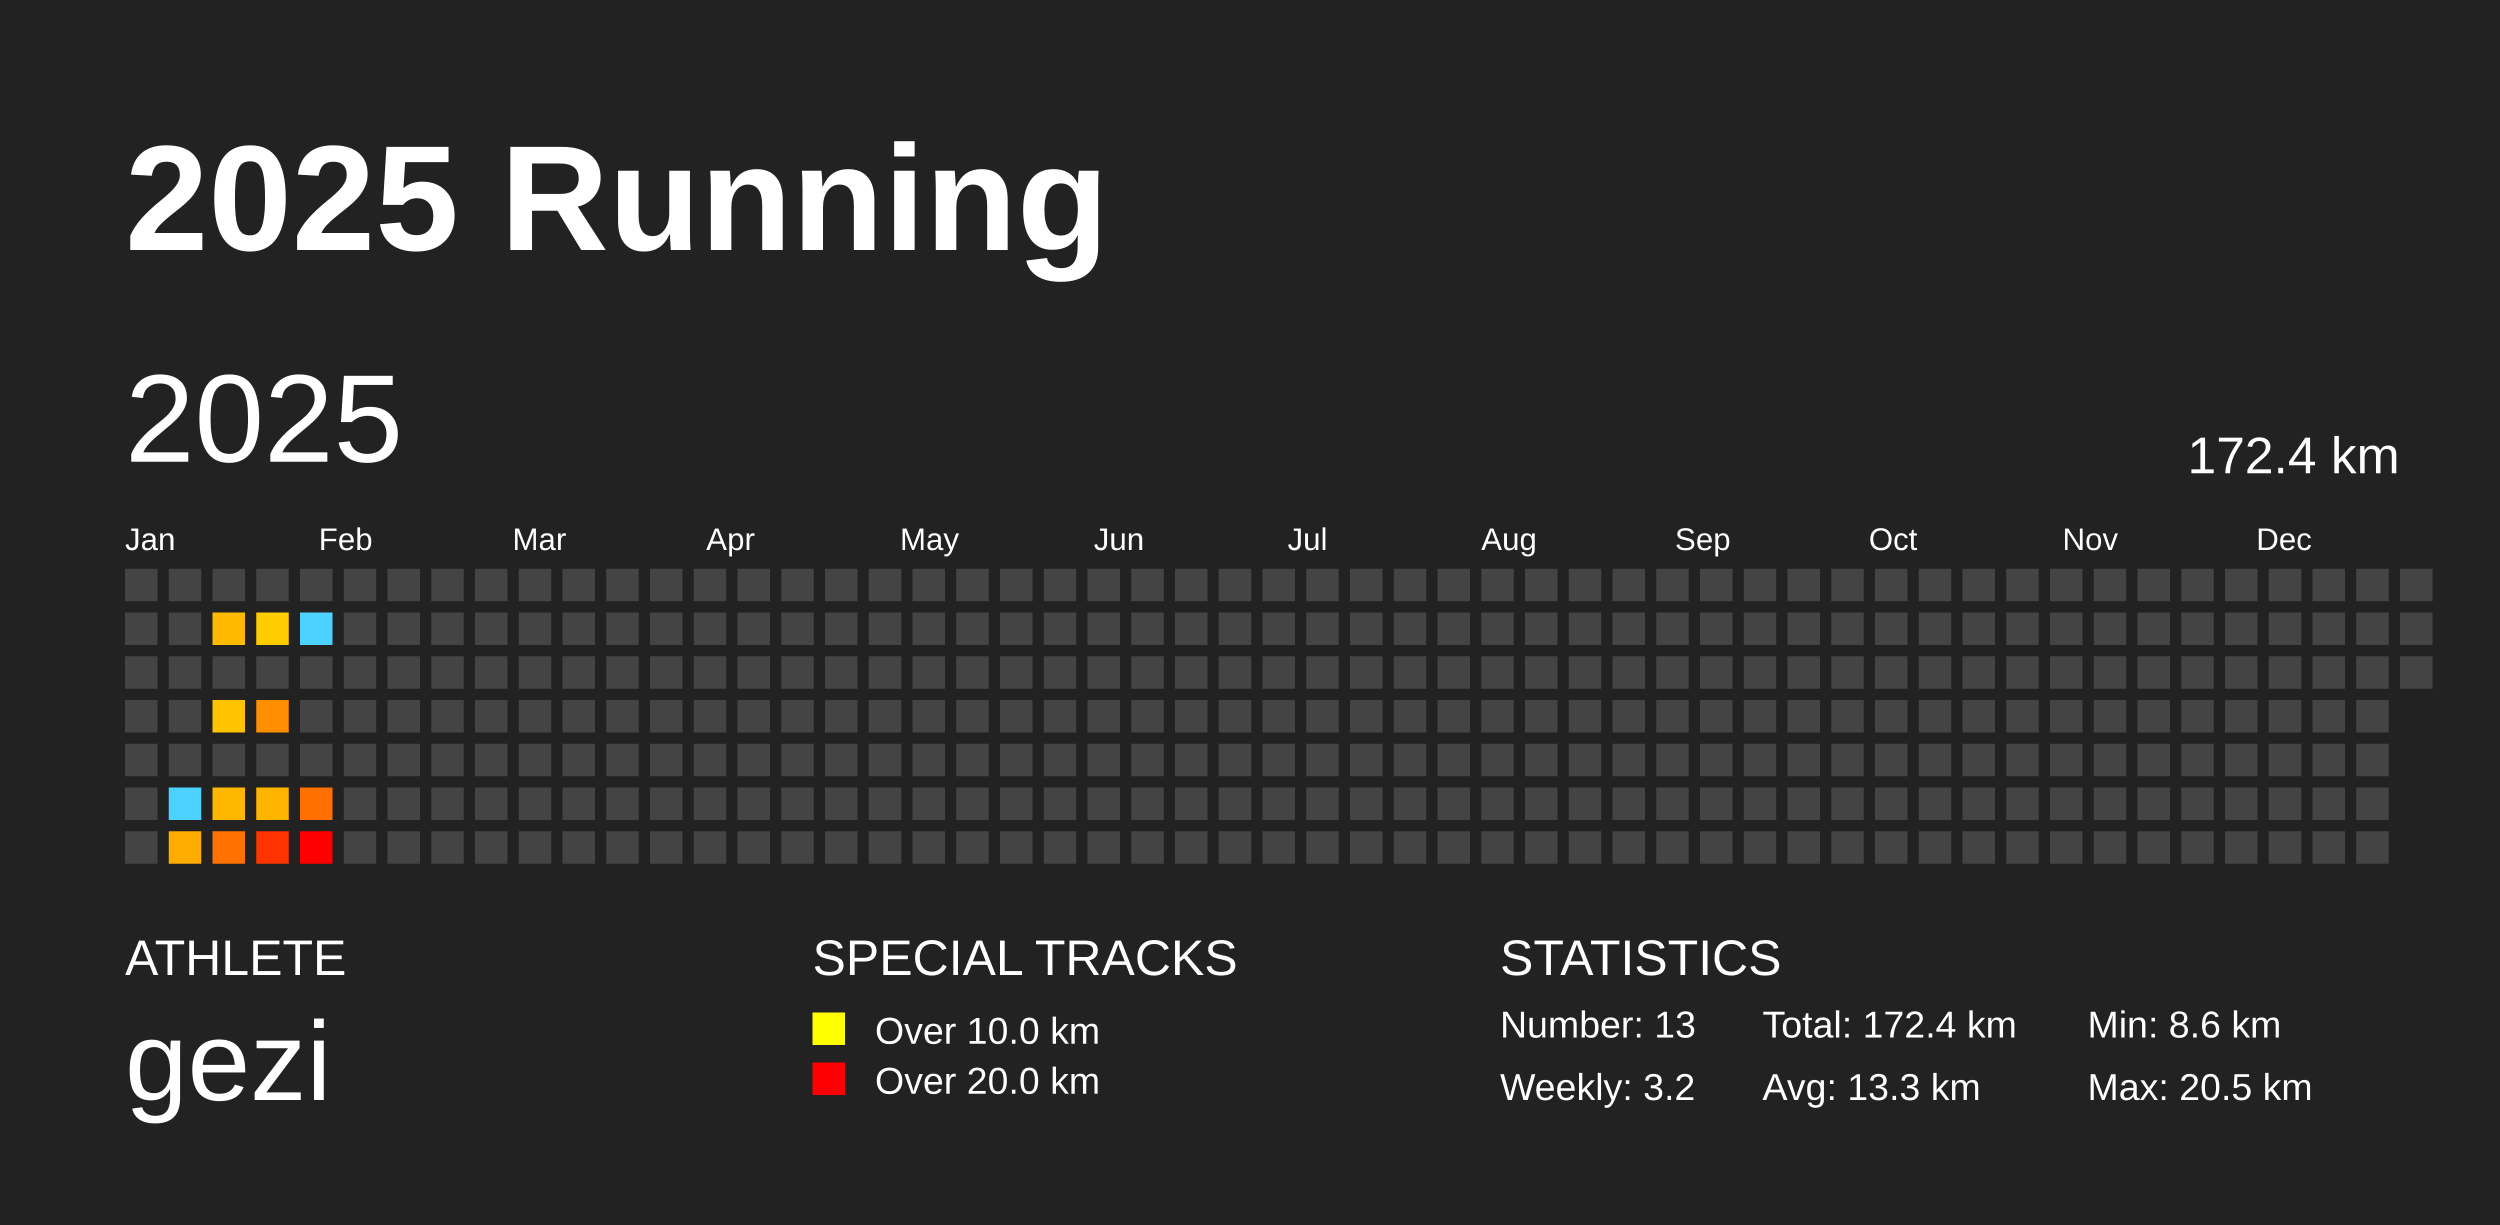
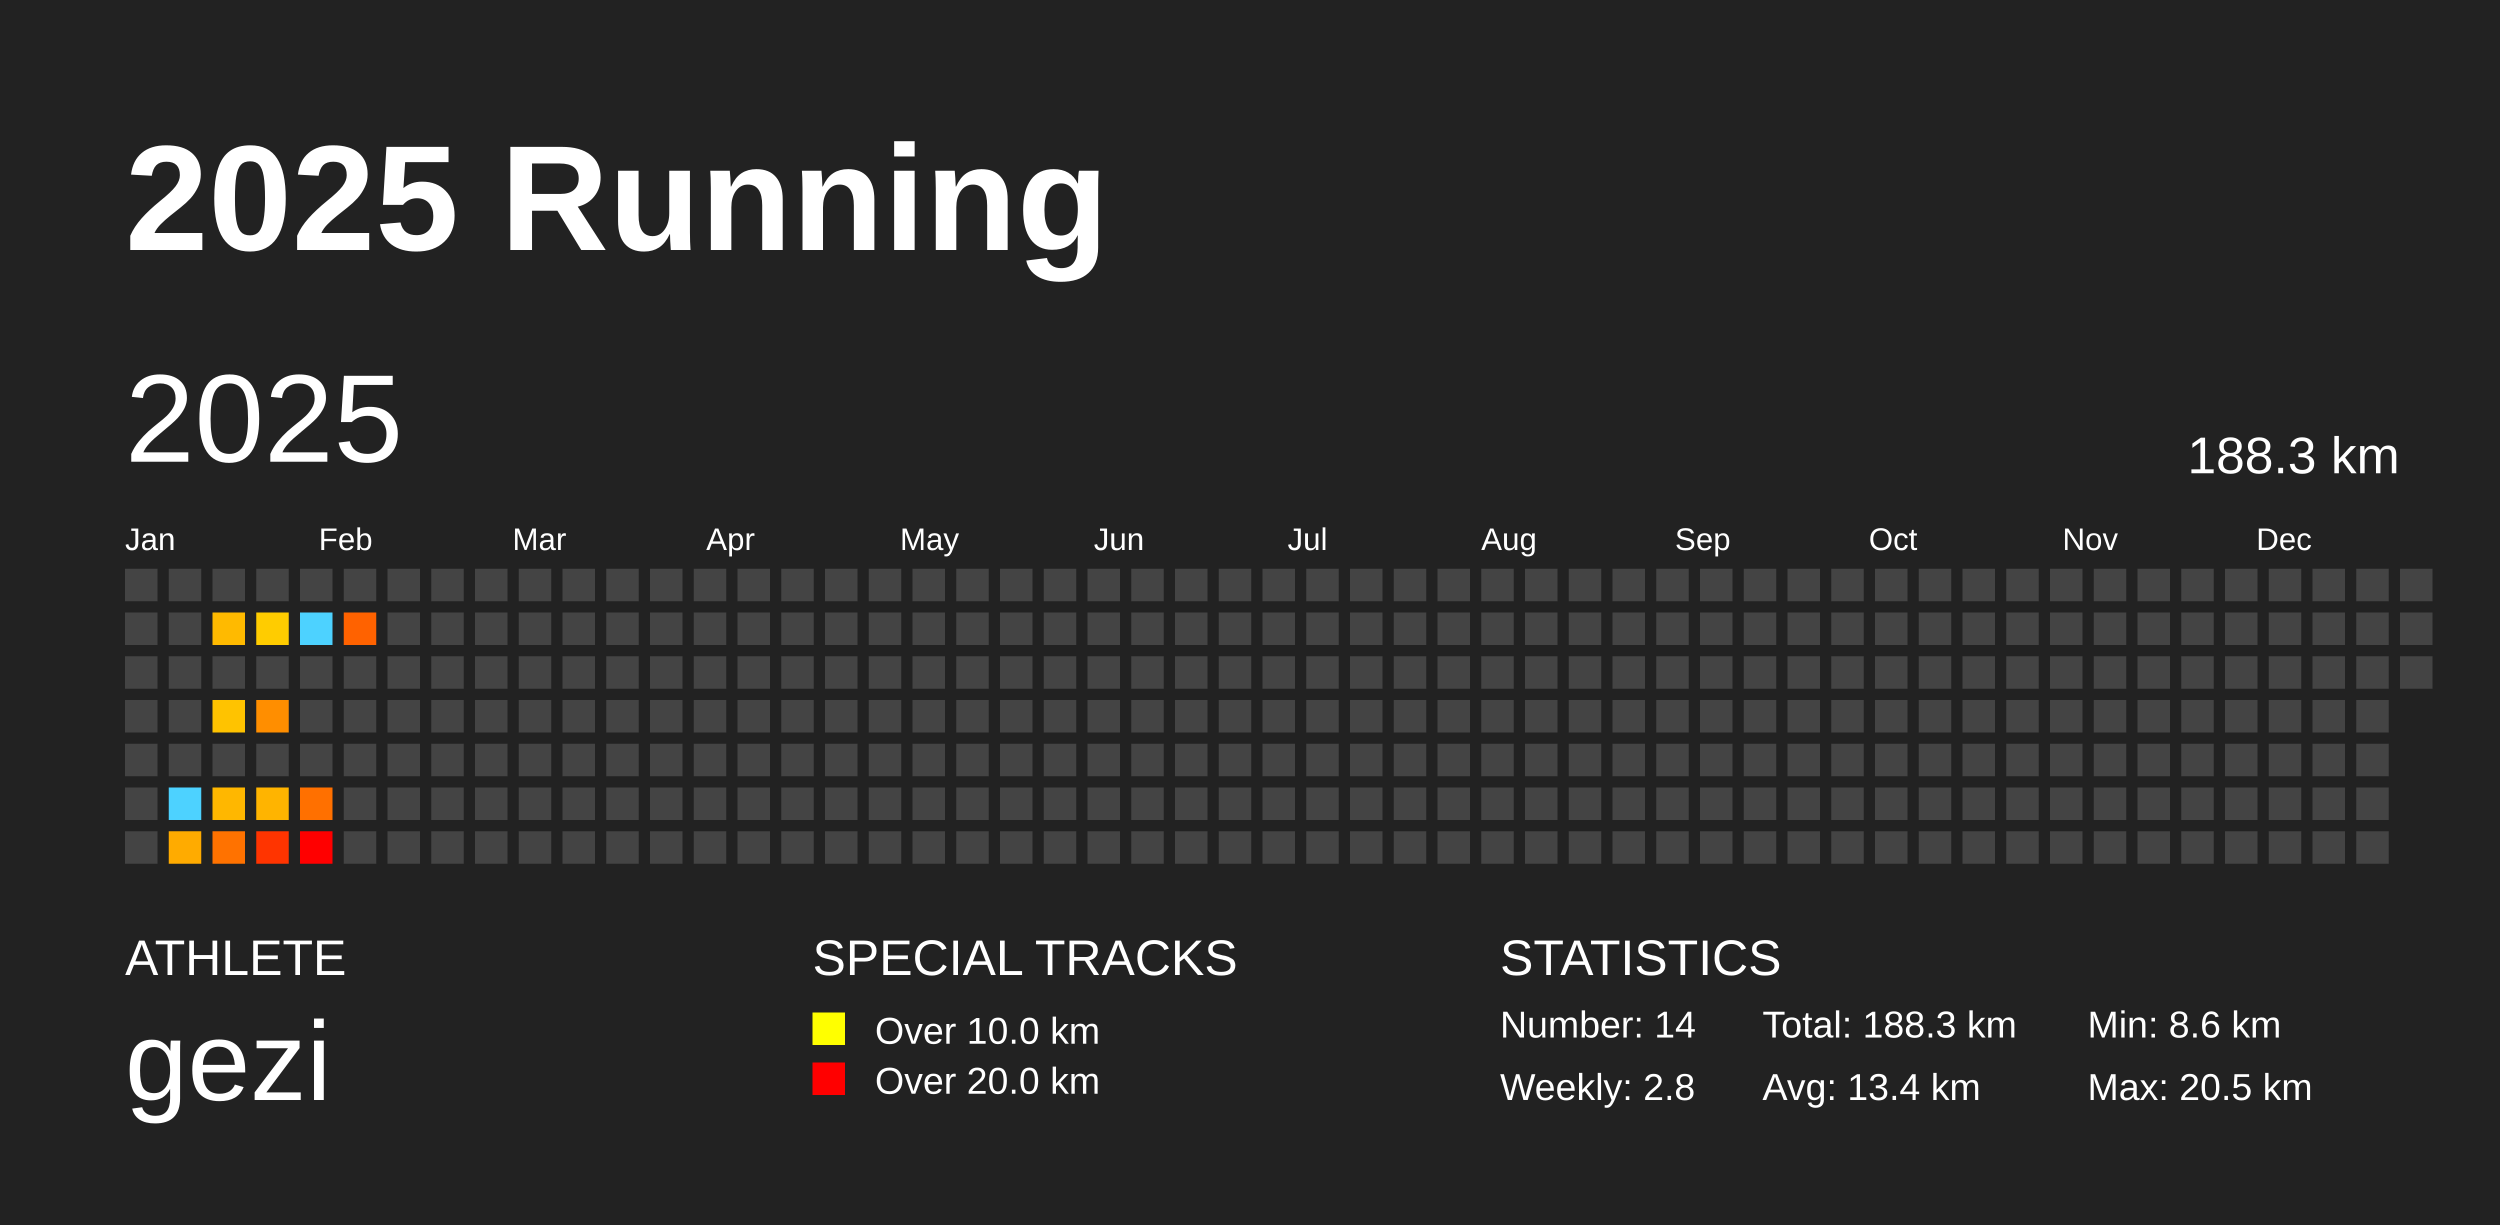
<svg xmlns="http://www.w3.org/2000/svg" baseProfile="full" height="98mm" version="1.1" viewBox="0,0,200,98" width="200mm">
  <defs />
  <rect fill="#222222" height="98" width="200" x="0" y="0" />
  <text fill="#FFFFFF" style="font-size:12px; font-family:Arial; font-weight:bold;" x="10" y="20">2025 Running</text>
  <text fill="#FFFFFF" style="font-size:4px; font-family:Arial" x="10" y="78">ATHLETE</text>
  <text fill="#FFFFFF" style="font-size:9px; font-family:Arial" x="10" y="88">gezi</text>
  <text fill="#FFFFFF" style="font-size:4px; font-family:Arial" x="65" y="78">SPECIAL TRACKS</text>
  <rect fill="yellow" height="2.6" width="2.6" x="65" y="81" />
  <text fill="#FFFFFF" style="font-size:3px; font-family:Arial" x="70" y="83.5">Over 10.0 km</text>
  <rect fill="red" height="2.6" width="2.6" x="65" y="85" />
  <text fill="#FFFFFF" style="font-size:3px; font-family:Arial" x="70" y="87.5">Over 20.0 km</text>
  <text fill="#FFFFFF" style="font-size:4px; font-family:Arial" x="120" y="78">STATISTICS</text>
-   <text fill="#FFFFFF" style="font-size:3px; font-family:Arial" x="120" y="83">Number: 13</text>
-   <text fill="#FFFFFF" style="font-size:3px; font-family:Arial" x="120" y="88">Weekly: 3.2</text>
-   <text fill="#FFFFFF" style="font-size:3px; font-family:Arial" x="141" y="83">Total: 172.4 km</text>
-   <text fill="#FFFFFF" style="font-size:3px; font-family:Arial" x="141" y="88">Avg: 13.3 km</text>
+   <text fill="#FFFFFF" style="font-size:3px; font-family:Arial" x="120" y="83">Number: 14</text>
+   <text fill="#FFFFFF" style="font-size:3px; font-family:Arial" x="120" y="88">Weekly: 2.8</text>
+   <text fill="#FFFFFF" style="font-size:3px; font-family:Arial" x="141" y="83">Total: 188.3 km</text>
+   <text fill="#FFFFFF" style="font-size:3px; font-family:Arial" x="141" y="88">Avg: 13.4 km</text>
  <text fill="#FFFFFF" style="font-size:3px; font-family:Arial" x="167" y="83">Min: 8.6 km</text>
  <text fill="#FFFFFF" style="font-size:3px; font-family:Arial" x="167" y="88">Max: 20.5 km</text>
  <text dominant-baseline="hanging" fill="#FFFFFF" style="font-size:10.0px; font-family:Arial;" x="10" y="30">2025</text>
-   <text dominant-baseline="hanging" fill="#FFFFFF" style="font-size:4.125px; font-family:Arial;" x="175" y="35">172.4 km</text>
+   <text dominant-baseline="hanging" fill="#FFFFFF" style="font-size:4.125px; font-family:Arial;" x="175" y="35">188.3 km</text>
  <text fill="#FFFFFF" style="font-size:2.5px; font-family:Arial" x="10.0" y="44">Jan</text>
  <text fill="#FFFFFF" style="font-size:2.5px; font-family:Arial" x="25.5" y="44">Feb</text>
  <text fill="#FFFFFF" style="font-size:2.5px; font-family:Arial" x="41.0" y="44">Mar</text>
  <text fill="#FFFFFF" style="font-size:2.5px; font-family:Arial" x="56.5" y="44">Apr</text>
  <text fill="#FFFFFF" style="font-size:2.5px; font-family:Arial" x="72.0" y="44">May</text>
  <text fill="#FFFFFF" style="font-size:2.5px; font-family:Arial" x="87.5" y="44">Jun</text>
  <text fill="#FFFFFF" style="font-size:2.5px; font-family:Arial" x="103.0" y="44">Jul</text>
  <text fill="#FFFFFF" style="font-size:2.5px; font-family:Arial" x="118.5" y="44">Aug</text>
  <text fill="#FFFFFF" style="font-size:2.5px; font-family:Arial" x="134.0" y="44">Sep</text>
  <text fill="#FFFFFF" style="font-size:2.5px; font-family:Arial" x="149.5" y="44">Oct</text>
  <text fill="#FFFFFF" style="font-size:2.5px; font-family:Arial" x="165.0" y="44">Nov</text>
  <text fill="#FFFFFF" style="font-size:2.5px; font-family:Arial" x="180.5" y="44">Dec</text>
  <rect fill="#444444" height="2.6" width="2.6" x="10.0" y="45.5" />
  <rect fill="#444444" height="2.6" width="2.6" x="10.0" y="49.0" />
  <rect fill="#444444" height="2.6" width="2.6" x="10.0" y="52.5" />
  <rect fill="#444444" height="2.6" width="2.6" x="10.0" y="56.0" />
  <rect fill="#444444" height="2.6" width="2.6" x="10.0" y="59.5" />
  <rect fill="#444444" height="2.6" width="2.6" x="10.0" y="63.0" />
  <rect fill="#444444" height="2.6" width="2.6" x="10.0" y="66.5" />
  <rect fill="#444444" height="2.6" width="2.6" x="13.5" y="45.5" />
  <rect fill="#444444" height="2.6" width="2.6" x="13.5" y="49.0" />
  <rect fill="#444444" height="2.6" width="2.6" x="13.5" y="52.5" />
  <rect fill="#444444" height="2.6" width="2.6" x="13.5" y="56.0" />
  <rect fill="#444444" height="2.6" width="2.6" x="13.5" y="59.5" />
  <rect fill="#4dd2ff" height="2.6" width="2.6" x="13.5" y="63.0" />
  <rect fill="#ffab00" height="2.6" width="2.6" x="13.5" y="66.5" />
  <rect fill="#444444" height="2.6" width="2.6" x="17.0" y="45.5" />
  <rect fill="#ffba00" height="2.6" width="2.6" x="17.0" y="49.0" />
  <rect fill="#444444" height="2.6" width="2.6" x="17.0" y="52.5" />
  <rect fill="#ffc300" height="2.6" width="2.6" x="17.0" y="56.0" />
  <rect fill="#444444" height="2.6" width="2.6" x="17.0" y="59.5" />
  <rect fill="#ffb700" height="2.6" width="2.6" x="17.0" y="63.0" />
  <rect fill="#ff7200" height="2.6" width="2.6" x="17.0" y="66.5" />
  <rect fill="#444444" height="2.6" width="2.6" x="20.5" y="45.5" />
  <rect fill="#ffcc00" height="2.6" width="2.6" x="20.5" y="49.0" />
  <rect fill="#444444" height="2.6" width="2.6" x="20.5" y="52.5" />
  <rect fill="#ff8e00" height="2.6" width="2.6" x="20.5" y="56.0" />
  <rect fill="#444444" height="2.6" width="2.6" x="20.5" y="59.5" />
  <rect fill="#ffb400" height="2.6" width="2.6" x="20.5" y="63.0" />
  <rect fill="#ff3400" height="2.6" width="2.6" x="20.5" y="66.5" />
  <rect fill="#444444" height="2.6" width="2.6" x="24.0" y="45.5" />
  <rect fill="#4dd2ff" height="2.6" width="2.6" x="24.0" y="49.0" />
  <rect fill="#444444" height="2.6" width="2.6" x="24.0" y="52.5" />
  <rect fill="#444444" height="2.6" width="2.6" x="24.0" y="56.0" />
  <rect fill="#444444" height="2.6" width="2.6" x="24.0" y="59.5" />
  <rect fill="#ff7000" height="2.6" width="2.6" x="24.0" y="63.0" />
  <rect fill="red" height="2.6" width="2.6" x="24.0" y="66.5" />
  <rect fill="#444444" height="2.6" width="2.6" x="27.5" y="45.5" />
-   <rect fill="#444444" height="2.6" width="2.6" x="27.5" y="49.0" />
+   <rect fill="#ff6200" height="2.6" width="2.6" x="27.5" y="49.0" />
  <rect fill="#444444" height="2.6" width="2.6" x="27.5" y="52.5" />
  <rect fill="#444444" height="2.6" width="2.6" x="27.5" y="56.0" />
  <rect fill="#444444" height="2.6" width="2.6" x="27.5" y="59.5" />
  <rect fill="#444444" height="2.6" width="2.6" x="27.5" y="63.0" />
  <rect fill="#444444" height="2.6" width="2.6" x="27.5" y="66.5" />
  <rect fill="#444444" height="2.6" width="2.6" x="31.0" y="45.5" />
  <rect fill="#444444" height="2.6" width="2.6" x="31.0" y="49.0" />
  <rect fill="#444444" height="2.6" width="2.6" x="31.0" y="52.5" />
  <rect fill="#444444" height="2.6" width="2.6" x="31.0" y="56.0" />
  <rect fill="#444444" height="2.6" width="2.6" x="31.0" y="59.5" />
  <rect fill="#444444" height="2.6" width="2.6" x="31.0" y="63.0" />
  <rect fill="#444444" height="2.6" width="2.6" x="31.0" y="66.5" />
  <rect fill="#444444" height="2.6" width="2.6" x="34.5" y="45.5" />
  <rect fill="#444444" height="2.6" width="2.6" x="34.5" y="49.0" />
  <rect fill="#444444" height="2.6" width="2.6" x="34.5" y="52.5" />
  <rect fill="#444444" height="2.6" width="2.6" x="34.5" y="56.0" />
  <rect fill="#444444" height="2.6" width="2.6" x="34.5" y="59.5" />
  <rect fill="#444444" height="2.6" width="2.6" x="34.5" y="63.0" />
  <rect fill="#444444" height="2.6" width="2.6" x="34.5" y="66.5" />
  <rect fill="#444444" height="2.6" width="2.6" x="38.0" y="45.5" />
  <rect fill="#444444" height="2.6" width="2.6" x="38.0" y="49.0" />
  <rect fill="#444444" height="2.6" width="2.6" x="38.0" y="52.5" />
  <rect fill="#444444" height="2.6" width="2.6" x="38.0" y="56.0" />
  <rect fill="#444444" height="2.6" width="2.6" x="38.0" y="59.5" />
  <rect fill="#444444" height="2.6" width="2.6" x="38.0" y="63.0" />
  <rect fill="#444444" height="2.6" width="2.6" x="38.0" y="66.5" />
  <rect fill="#444444" height="2.6" width="2.6" x="41.5" y="45.5" />
  <rect fill="#444444" height="2.6" width="2.6" x="41.5" y="49.0" />
  <rect fill="#444444" height="2.6" width="2.6" x="41.5" y="52.5" />
  <rect fill="#444444" height="2.6" width="2.6" x="41.5" y="56.0" />
  <rect fill="#444444" height="2.6" width="2.6" x="41.5" y="59.5" />
  <rect fill="#444444" height="2.6" width="2.6" x="41.5" y="63.0" />
  <rect fill="#444444" height="2.6" width="2.6" x="41.5" y="66.5" />
  <rect fill="#444444" height="2.6" width="2.6" x="45.0" y="45.5" />
  <rect fill="#444444" height="2.6" width="2.6" x="45.0" y="49.0" />
  <rect fill="#444444" height="2.6" width="2.6" x="45.0" y="52.5" />
  <rect fill="#444444" height="2.6" width="2.6" x="45.0" y="56.0" />
  <rect fill="#444444" height="2.6" width="2.6" x="45.0" y="59.5" />
  <rect fill="#444444" height="2.6" width="2.6" x="45.0" y="63.0" />
  <rect fill="#444444" height="2.6" width="2.6" x="45.0" y="66.5" />
  <rect fill="#444444" height="2.6" width="2.6" x="48.5" y="45.5" />
  <rect fill="#444444" height="2.6" width="2.6" x="48.5" y="49.0" />
  <rect fill="#444444" height="2.6" width="2.6" x="48.5" y="52.5" />
  <rect fill="#444444" height="2.6" width="2.6" x="48.5" y="56.0" />
  <rect fill="#444444" height="2.6" width="2.6" x="48.5" y="59.5" />
  <rect fill="#444444" height="2.6" width="2.6" x="48.5" y="63.0" />
  <rect fill="#444444" height="2.6" width="2.6" x="48.5" y="66.5" />
  <rect fill="#444444" height="2.6" width="2.6" x="52.0" y="45.5" />
  <rect fill="#444444" height="2.6" width="2.6" x="52.0" y="49.0" />
  <rect fill="#444444" height="2.6" width="2.6" x="52.0" y="52.5" />
  <rect fill="#444444" height="2.6" width="2.6" x="52.0" y="56.0" />
  <rect fill="#444444" height="2.6" width="2.6" x="52.0" y="59.5" />
  <rect fill="#444444" height="2.6" width="2.6" x="52.0" y="63.0" />
  <rect fill="#444444" height="2.6" width="2.6" x="52.0" y="66.5" />
  <rect fill="#444444" height="2.6" width="2.6" x="55.5" y="45.5" />
  <rect fill="#444444" height="2.6" width="2.6" x="55.5" y="49.0" />
  <rect fill="#444444" height="2.6" width="2.6" x="55.5" y="52.5" />
  <rect fill="#444444" height="2.6" width="2.6" x="55.5" y="56.0" />
  <rect fill="#444444" height="2.6" width="2.6" x="55.5" y="59.5" />
  <rect fill="#444444" height="2.6" width="2.6" x="55.5" y="63.0" />
  <rect fill="#444444" height="2.6" width="2.6" x="55.5" y="66.5" />
  <rect fill="#444444" height="2.6" width="2.6" x="59.0" y="45.5" />
  <rect fill="#444444" height="2.6" width="2.6" x="59.0" y="49.0" />
  <rect fill="#444444" height="2.6" width="2.6" x="59.0" y="52.5" />
  <rect fill="#444444" height="2.6" width="2.6" x="59.0" y="56.0" />
  <rect fill="#444444" height="2.6" width="2.6" x="59.0" y="59.5" />
  <rect fill="#444444" height="2.6" width="2.6" x="59.0" y="63.0" />
  <rect fill="#444444" height="2.6" width="2.6" x="59.0" y="66.5" />
  <rect fill="#444444" height="2.6" width="2.6" x="62.5" y="45.5" />
  <rect fill="#444444" height="2.6" width="2.6" x="62.5" y="49.0" />
  <rect fill="#444444" height="2.6" width="2.6" x="62.5" y="52.5" />
  <rect fill="#444444" height="2.6" width="2.6" x="62.5" y="56.0" />
  <rect fill="#444444" height="2.6" width="2.6" x="62.5" y="59.5" />
  <rect fill="#444444" height="2.6" width="2.6" x="62.5" y="63.0" />
  <rect fill="#444444" height="2.6" width="2.6" x="62.5" y="66.5" />
  <rect fill="#444444" height="2.6" width="2.6" x="66.0" y="45.5" />
  <rect fill="#444444" height="2.6" width="2.6" x="66.0" y="49.0" />
  <rect fill="#444444" height="2.6" width="2.6" x="66.0" y="52.5" />
  <rect fill="#444444" height="2.6" width="2.6" x="66.0" y="56.0" />
  <rect fill="#444444" height="2.6" width="2.6" x="66.0" y="59.5" />
  <rect fill="#444444" height="2.6" width="2.6" x="66.0" y="63.0" />
  <rect fill="#444444" height="2.6" width="2.6" x="66.0" y="66.5" />
  <rect fill="#444444" height="2.6" width="2.6" x="69.5" y="45.5" />
  <rect fill="#444444" height="2.6" width="2.6" x="69.5" y="49.0" />
  <rect fill="#444444" height="2.6" width="2.6" x="69.5" y="52.5" />
  <rect fill="#444444" height="2.6" width="2.6" x="69.5" y="56.0" />
  <rect fill="#444444" height="2.6" width="2.6" x="69.5" y="59.5" />
  <rect fill="#444444" height="2.6" width="2.6" x="69.5" y="63.0" />
  <rect fill="#444444" height="2.6" width="2.6" x="69.5" y="66.5" />
  <rect fill="#444444" height="2.6" width="2.6" x="73.0" y="45.5" />
  <rect fill="#444444" height="2.6" width="2.6" x="73.0" y="49.0" />
  <rect fill="#444444" height="2.6" width="2.6" x="73.0" y="52.5" />
  <rect fill="#444444" height="2.6" width="2.6" x="73.0" y="56.0" />
  <rect fill="#444444" height="2.6" width="2.6" x="73.0" y="59.5" />
  <rect fill="#444444" height="2.6" width="2.6" x="73.0" y="63.0" />
  <rect fill="#444444" height="2.6" width="2.6" x="73.0" y="66.5" />
  <rect fill="#444444" height="2.6" width="2.6" x="76.5" y="45.5" />
  <rect fill="#444444" height="2.6" width="2.6" x="76.5" y="49.0" />
  <rect fill="#444444" height="2.6" width="2.6" x="76.5" y="52.5" />
  <rect fill="#444444" height="2.6" width="2.6" x="76.5" y="56.0" />
  <rect fill="#444444" height="2.6" width="2.6" x="76.5" y="59.5" />
  <rect fill="#444444" height="2.6" width="2.6" x="76.5" y="63.0" />
  <rect fill="#444444" height="2.6" width="2.6" x="76.5" y="66.5" />
  <rect fill="#444444" height="2.6" width="2.6" x="80.0" y="45.5" />
  <rect fill="#444444" height="2.6" width="2.6" x="80.0" y="49.0" />
  <rect fill="#444444" height="2.6" width="2.6" x="80.0" y="52.5" />
  <rect fill="#444444" height="2.6" width="2.6" x="80.0" y="56.0" />
  <rect fill="#444444" height="2.6" width="2.6" x="80.0" y="59.5" />
  <rect fill="#444444" height="2.6" width="2.6" x="80.0" y="63.0" />
  <rect fill="#444444" height="2.6" width="2.6" x="80.0" y="66.5" />
  <rect fill="#444444" height="2.6" width="2.6" x="83.5" y="45.5" />
  <rect fill="#444444" height="2.6" width="2.6" x="83.5" y="49.0" />
  <rect fill="#444444" height="2.6" width="2.6" x="83.5" y="52.5" />
  <rect fill="#444444" height="2.6" width="2.6" x="83.5" y="56.0" />
  <rect fill="#444444" height="2.6" width="2.6" x="83.5" y="59.5" />
  <rect fill="#444444" height="2.6" width="2.6" x="83.5" y="63.0" />
  <rect fill="#444444" height="2.6" width="2.6" x="83.5" y="66.5" />
  <rect fill="#444444" height="2.6" width="2.6" x="87.0" y="45.5" />
  <rect fill="#444444" height="2.6" width="2.6" x="87.0" y="49.0" />
  <rect fill="#444444" height="2.6" width="2.6" x="87.0" y="52.5" />
  <rect fill="#444444" height="2.6" width="2.6" x="87.0" y="56.0" />
  <rect fill="#444444" height="2.6" width="2.6" x="87.0" y="59.5" />
  <rect fill="#444444" height="2.6" width="2.6" x="87.0" y="63.0" />
  <rect fill="#444444" height="2.6" width="2.6" x="87.0" y="66.5" />
  <rect fill="#444444" height="2.6" width="2.6" x="90.5" y="45.5" />
  <rect fill="#444444" height="2.6" width="2.6" x="90.5" y="49.0" />
  <rect fill="#444444" height="2.6" width="2.6" x="90.5" y="52.5" />
  <rect fill="#444444" height="2.6" width="2.6" x="90.5" y="56.0" />
  <rect fill="#444444" height="2.6" width="2.6" x="90.5" y="59.5" />
  <rect fill="#444444" height="2.6" width="2.6" x="90.5" y="63.0" />
  <rect fill="#444444" height="2.6" width="2.6" x="90.5" y="66.5" />
  <rect fill="#444444" height="2.6" width="2.6" x="94.0" y="45.5" />
  <rect fill="#444444" height="2.6" width="2.6" x="94.0" y="49.0" />
  <rect fill="#444444" height="2.6" width="2.6" x="94.0" y="52.5" />
  <rect fill="#444444" height="2.6" width="2.6" x="94.0" y="56.0" />
  <rect fill="#444444" height="2.6" width="2.6" x="94.0" y="59.5" />
  <rect fill="#444444" height="2.6" width="2.6" x="94.0" y="63.0" />
  <rect fill="#444444" height="2.6" width="2.6" x="94.0" y="66.5" />
  <rect fill="#444444" height="2.6" width="2.6" x="97.5" y="45.5" />
  <rect fill="#444444" height="2.6" width="2.6" x="97.5" y="49.0" />
  <rect fill="#444444" height="2.6" width="2.6" x="97.5" y="52.5" />
  <rect fill="#444444" height="2.6" width="2.6" x="97.5" y="56.0" />
  <rect fill="#444444" height="2.6" width="2.6" x="97.5" y="59.5" />
  <rect fill="#444444" height="2.6" width="2.6" x="97.5" y="63.0" />
  <rect fill="#444444" height="2.6" width="2.6" x="97.5" y="66.5" />
  <rect fill="#444444" height="2.6" width="2.6" x="101.0" y="45.5" />
  <rect fill="#444444" height="2.6" width="2.6" x="101.0" y="49.0" />
  <rect fill="#444444" height="2.6" width="2.6" x="101.0" y="52.5" />
  <rect fill="#444444" height="2.6" width="2.6" x="101.0" y="56.0" />
  <rect fill="#444444" height="2.6" width="2.6" x="101.0" y="59.5" />
  <rect fill="#444444" height="2.6" width="2.6" x="101.0" y="63.0" />
  <rect fill="#444444" height="2.6" width="2.6" x="101.0" y="66.5" />
  <rect fill="#444444" height="2.6" width="2.6" x="104.5" y="45.5" />
  <rect fill="#444444" height="2.6" width="2.6" x="104.5" y="49.0" />
  <rect fill="#444444" height="2.6" width="2.6" x="104.5" y="52.5" />
  <rect fill="#444444" height="2.6" width="2.6" x="104.5" y="56.0" />
  <rect fill="#444444" height="2.6" width="2.6" x="104.5" y="59.5" />
  <rect fill="#444444" height="2.6" width="2.6" x="104.5" y="63.0" />
  <rect fill="#444444" height="2.6" width="2.6" x="104.5" y="66.5" />
  <rect fill="#444444" height="2.6" width="2.6" x="108.0" y="45.5" />
  <rect fill="#444444" height="2.6" width="2.6" x="108.0" y="49.0" />
  <rect fill="#444444" height="2.6" width="2.6" x="108.0" y="52.5" />
  <rect fill="#444444" height="2.6" width="2.6" x="108.0" y="56.0" />
  <rect fill="#444444" height="2.6" width="2.6" x="108.0" y="59.5" />
  <rect fill="#444444" height="2.6" width="2.6" x="108.0" y="63.0" />
  <rect fill="#444444" height="2.6" width="2.6" x="108.0" y="66.5" />
  <rect fill="#444444" height="2.6" width="2.6" x="111.5" y="45.5" />
  <rect fill="#444444" height="2.6" width="2.6" x="111.5" y="49.0" />
  <rect fill="#444444" height="2.6" width="2.6" x="111.5" y="52.5" />
  <rect fill="#444444" height="2.6" width="2.6" x="111.5" y="56.0" />
  <rect fill="#444444" height="2.6" width="2.6" x="111.5" y="59.5" />
  <rect fill="#444444" height="2.6" width="2.6" x="111.5" y="63.0" />
  <rect fill="#444444" height="2.6" width="2.6" x="111.5" y="66.5" />
  <rect fill="#444444" height="2.6" width="2.6" x="115.0" y="45.5" />
  <rect fill="#444444" height="2.6" width="2.6" x="115.0" y="49.0" />
  <rect fill="#444444" height="2.6" width="2.6" x="115.0" y="52.5" />
  <rect fill="#444444" height="2.6" width="2.6" x="115.0" y="56.0" />
  <rect fill="#444444" height="2.6" width="2.6" x="115.0" y="59.5" />
  <rect fill="#444444" height="2.6" width="2.6" x="115.0" y="63.0" />
  <rect fill="#444444" height="2.6" width="2.6" x="115.0" y="66.5" />
  <rect fill="#444444" height="2.6" width="2.6" x="118.5" y="45.5" />
  <rect fill="#444444" height="2.6" width="2.6" x="118.5" y="49.0" />
  <rect fill="#444444" height="2.6" width="2.6" x="118.5" y="52.5" />
  <rect fill="#444444" height="2.6" width="2.6" x="118.5" y="56.0" />
  <rect fill="#444444" height="2.6" width="2.6" x="118.5" y="59.5" />
  <rect fill="#444444" height="2.6" width="2.6" x="118.5" y="63.0" />
  <rect fill="#444444" height="2.6" width="2.6" x="118.5" y="66.5" />
  <rect fill="#444444" height="2.6" width="2.6" x="122.0" y="45.5" />
  <rect fill="#444444" height="2.6" width="2.6" x="122.0" y="49.0" />
  <rect fill="#444444" height="2.6" width="2.6" x="122.0" y="52.5" />
  <rect fill="#444444" height="2.6" width="2.6" x="122.0" y="56.0" />
  <rect fill="#444444" height="2.6" width="2.6" x="122.0" y="59.5" />
  <rect fill="#444444" height="2.6" width="2.6" x="122.0" y="63.0" />
  <rect fill="#444444" height="2.6" width="2.6" x="122.0" y="66.5" />
  <rect fill="#444444" height="2.6" width="2.6" x="125.5" y="45.5" />
  <rect fill="#444444" height="2.6" width="2.6" x="125.5" y="49.0" />
  <rect fill="#444444" height="2.6" width="2.6" x="125.5" y="52.5" />
  <rect fill="#444444" height="2.6" width="2.6" x="125.5" y="56.0" />
  <rect fill="#444444" height="2.6" width="2.6" x="125.5" y="59.5" />
  <rect fill="#444444" height="2.6" width="2.6" x="125.5" y="63.0" />
  <rect fill="#444444" height="2.6" width="2.6" x="125.5" y="66.5" />
  <rect fill="#444444" height="2.6" width="2.6" x="129.0" y="45.5" />
  <rect fill="#444444" height="2.6" width="2.6" x="129.0" y="49.0" />
  <rect fill="#444444" height="2.6" width="2.6" x="129.0" y="52.5" />
  <rect fill="#444444" height="2.6" width="2.6" x="129.0" y="56.0" />
  <rect fill="#444444" height="2.6" width="2.6" x="129.0" y="59.5" />
  <rect fill="#444444" height="2.6" width="2.6" x="129.0" y="63.0" />
  <rect fill="#444444" height="2.6" width="2.6" x="129.0" y="66.5" />
  <rect fill="#444444" height="2.6" width="2.6" x="132.5" y="45.5" />
  <rect fill="#444444" height="2.6" width="2.6" x="132.5" y="49.0" />
  <rect fill="#444444" height="2.6" width="2.6" x="132.5" y="52.5" />
  <rect fill="#444444" height="2.6" width="2.6" x="132.5" y="56.0" />
  <rect fill="#444444" height="2.6" width="2.6" x="132.5" y="59.5" />
  <rect fill="#444444" height="2.6" width="2.6" x="132.5" y="63.0" />
  <rect fill="#444444" height="2.6" width="2.6" x="132.5" y="66.5" />
  <rect fill="#444444" height="2.6" width="2.6" x="136.0" y="45.5" />
  <rect fill="#444444" height="2.6" width="2.6" x="136.0" y="49.0" />
  <rect fill="#444444" height="2.6" width="2.6" x="136.0" y="52.5" />
  <rect fill="#444444" height="2.6" width="2.6" x="136.0" y="56.0" />
  <rect fill="#444444" height="2.6" width="2.6" x="136.0" y="59.5" />
  <rect fill="#444444" height="2.6" width="2.6" x="136.0" y="63.0" />
  <rect fill="#444444" height="2.6" width="2.6" x="136.0" y="66.5" />
  <rect fill="#444444" height="2.6" width="2.6" x="139.5" y="45.5" />
  <rect fill="#444444" height="2.6" width="2.6" x="139.5" y="49.0" />
  <rect fill="#444444" height="2.6" width="2.6" x="139.5" y="52.5" />
  <rect fill="#444444" height="2.6" width="2.6" x="139.5" y="56.0" />
  <rect fill="#444444" height="2.6" width="2.6" x="139.5" y="59.5" />
  <rect fill="#444444" height="2.6" width="2.6" x="139.5" y="63.0" />
  <rect fill="#444444" height="2.6" width="2.6" x="139.5" y="66.5" />
  <rect fill="#444444" height="2.6" width="2.6" x="143.0" y="45.5" />
  <rect fill="#444444" height="2.6" width="2.6" x="143.0" y="49.0" />
  <rect fill="#444444" height="2.6" width="2.6" x="143.0" y="52.5" />
  <rect fill="#444444" height="2.6" width="2.6" x="143.0" y="56.0" />
  <rect fill="#444444" height="2.6" width="2.6" x="143.0" y="59.5" />
  <rect fill="#444444" height="2.6" width="2.6" x="143.0" y="63.0" />
  <rect fill="#444444" height="2.6" width="2.6" x="143.0" y="66.5" />
  <rect fill="#444444" height="2.6" width="2.6" x="146.5" y="45.5" />
  <rect fill="#444444" height="2.6" width="2.6" x="146.5" y="49.0" />
  <rect fill="#444444" height="2.6" width="2.6" x="146.5" y="52.5" />
  <rect fill="#444444" height="2.6" width="2.6" x="146.5" y="56.0" />
  <rect fill="#444444" height="2.6" width="2.6" x="146.5" y="59.5" />
  <rect fill="#444444" height="2.6" width="2.6" x="146.5" y="63.0" />
  <rect fill="#444444" height="2.6" width="2.6" x="146.5" y="66.5" />
  <rect fill="#444444" height="2.6" width="2.6" x="150.0" y="45.5" />
  <rect fill="#444444" height="2.6" width="2.6" x="150.0" y="49.0" />
  <rect fill="#444444" height="2.6" width="2.6" x="150.0" y="52.5" />
  <rect fill="#444444" height="2.6" width="2.6" x="150.0" y="56.0" />
  <rect fill="#444444" height="2.6" width="2.6" x="150.0" y="59.5" />
  <rect fill="#444444" height="2.6" width="2.6" x="150.0" y="63.0" />
  <rect fill="#444444" height="2.6" width="2.6" x="150.0" y="66.5" />
  <rect fill="#444444" height="2.6" width="2.6" x="153.5" y="45.5" />
  <rect fill="#444444" height="2.6" width="2.6" x="153.5" y="49.0" />
  <rect fill="#444444" height="2.6" width="2.6" x="153.5" y="52.5" />
  <rect fill="#444444" height="2.6" width="2.6" x="153.5" y="56.0" />
  <rect fill="#444444" height="2.6" width="2.6" x="153.5" y="59.5" />
  <rect fill="#444444" height="2.6" width="2.6" x="153.5" y="63.0" />
  <rect fill="#444444" height="2.6" width="2.6" x="153.5" y="66.5" />
  <rect fill="#444444" height="2.6" width="2.6" x="157.0" y="45.5" />
  <rect fill="#444444" height="2.6" width="2.6" x="157.0" y="49.0" />
  <rect fill="#444444" height="2.6" width="2.6" x="157.0" y="52.5" />
  <rect fill="#444444" height="2.6" width="2.6" x="157.0" y="56.0" />
  <rect fill="#444444" height="2.6" width="2.6" x="157.0" y="59.5" />
  <rect fill="#444444" height="2.6" width="2.6" x="157.0" y="63.0" />
  <rect fill="#444444" height="2.6" width="2.6" x="157.0" y="66.5" />
  <rect fill="#444444" height="2.6" width="2.6" x="160.5" y="45.5" />
  <rect fill="#444444" height="2.6" width="2.6" x="160.5" y="49.0" />
  <rect fill="#444444" height="2.6" width="2.6" x="160.5" y="52.5" />
  <rect fill="#444444" height="2.6" width="2.6" x="160.5" y="56.0" />
  <rect fill="#444444" height="2.6" width="2.6" x="160.5" y="59.5" />
  <rect fill="#444444" height="2.6" width="2.6" x="160.5" y="63.0" />
  <rect fill="#444444" height="2.6" width="2.6" x="160.5" y="66.5" />
  <rect fill="#444444" height="2.6" width="2.6" x="164.0" y="45.5" />
  <rect fill="#444444" height="2.6" width="2.6" x="164.0" y="49.0" />
  <rect fill="#444444" height="2.6" width="2.6" x="164.0" y="52.5" />
  <rect fill="#444444" height="2.6" width="2.6" x="164.0" y="56.0" />
  <rect fill="#444444" height="2.6" width="2.6" x="164.0" y="59.5" />
  <rect fill="#444444" height="2.6" width="2.6" x="164.0" y="63.0" />
  <rect fill="#444444" height="2.6" width="2.6" x="164.0" y="66.5" />
  <rect fill="#444444" height="2.6" width="2.6" x="167.5" y="45.5" />
  <rect fill="#444444" height="2.6" width="2.6" x="167.5" y="49.0" />
  <rect fill="#444444" height="2.6" width="2.6" x="167.5" y="52.5" />
  <rect fill="#444444" height="2.6" width="2.6" x="167.5" y="56.0" />
  <rect fill="#444444" height="2.6" width="2.6" x="167.5" y="59.5" />
  <rect fill="#444444" height="2.6" width="2.6" x="167.5" y="63.0" />
  <rect fill="#444444" height="2.6" width="2.6" x="167.5" y="66.5" />
  <rect fill="#444444" height="2.6" width="2.6" x="171.0" y="45.5" />
  <rect fill="#444444" height="2.6" width="2.6" x="171.0" y="49.0" />
  <rect fill="#444444" height="2.6" width="2.6" x="171.0" y="52.5" />
  <rect fill="#444444" height="2.6" width="2.6" x="171.0" y="56.0" />
  <rect fill="#444444" height="2.6" width="2.6" x="171.0" y="59.5" />
  <rect fill="#444444" height="2.6" width="2.6" x="171.0" y="63.0" />
  <rect fill="#444444" height="2.6" width="2.6" x="171.0" y="66.5" />
  <rect fill="#444444" height="2.6" width="2.6" x="174.5" y="45.5" />
  <rect fill="#444444" height="2.6" width="2.6" x="174.5" y="49.0" />
  <rect fill="#444444" height="2.6" width="2.6" x="174.5" y="52.5" />
  <rect fill="#444444" height="2.6" width="2.6" x="174.5" y="56.0" />
  <rect fill="#444444" height="2.6" width="2.6" x="174.5" y="59.5" />
  <rect fill="#444444" height="2.6" width="2.6" x="174.5" y="63.0" />
  <rect fill="#444444" height="2.6" width="2.6" x="174.5" y="66.5" />
  <rect fill="#444444" height="2.6" width="2.6" x="178.0" y="45.5" />
  <rect fill="#444444" height="2.6" width="2.6" x="178.0" y="49.0" />
  <rect fill="#444444" height="2.6" width="2.6" x="178.0" y="52.5" />
  <rect fill="#444444" height="2.6" width="2.6" x="178.0" y="56.0" />
  <rect fill="#444444" height="2.6" width="2.6" x="178.0" y="59.5" />
  <rect fill="#444444" height="2.6" width="2.6" x="178.0" y="63.0" />
  <rect fill="#444444" height="2.6" width="2.6" x="178.0" y="66.5" />
  <rect fill="#444444" height="2.6" width="2.6" x="181.5" y="45.5" />
  <rect fill="#444444" height="2.6" width="2.6" x="181.5" y="49.0" />
  <rect fill="#444444" height="2.6" width="2.6" x="181.5" y="52.5" />
  <rect fill="#444444" height="2.6" width="2.6" x="181.5" y="56.0" />
  <rect fill="#444444" height="2.6" width="2.6" x="181.5" y="59.5" />
  <rect fill="#444444" height="2.6" width="2.6" x="181.5" y="63.0" />
  <rect fill="#444444" height="2.6" width="2.6" x="181.5" y="66.5" />
  <rect fill="#444444" height="2.6" width="2.6" x="185.0" y="45.5" />
  <rect fill="#444444" height="2.6" width="2.6" x="185.0" y="49.0" />
  <rect fill="#444444" height="2.6" width="2.6" x="185.0" y="52.5" />
  <rect fill="#444444" height="2.6" width="2.6" x="185.0" y="56.0" />
  <rect fill="#444444" height="2.6" width="2.6" x="185.0" y="59.5" />
  <rect fill="#444444" height="2.6" width="2.6" x="185.0" y="63.0" />
  <rect fill="#444444" height="2.6" width="2.6" x="185.0" y="66.5" />
  <rect fill="#444444" height="2.6" width="2.6" x="188.5" y="45.5" />
  <rect fill="#444444" height="2.6" width="2.6" x="188.5" y="49.0" />
  <rect fill="#444444" height="2.6" width="2.6" x="188.5" y="52.5" />
  <rect fill="#444444" height="2.6" width="2.6" x="188.5" y="56.0" />
  <rect fill="#444444" height="2.6" width="2.6" x="188.5" y="59.5" />
  <rect fill="#444444" height="2.6" width="2.6" x="188.5" y="63.0" />
  <rect fill="#444444" height="2.6" width="2.6" x="188.5" y="66.5" />
  <rect fill="#444444" height="2.6" width="2.6" x="192.0" y="45.5" />
  <rect fill="#444444" height="2.6" width="2.6" x="192.0" y="49.0" />
  <rect fill="#444444" height="2.6" width="2.6" x="192.0" y="52.5" />
</svg>
